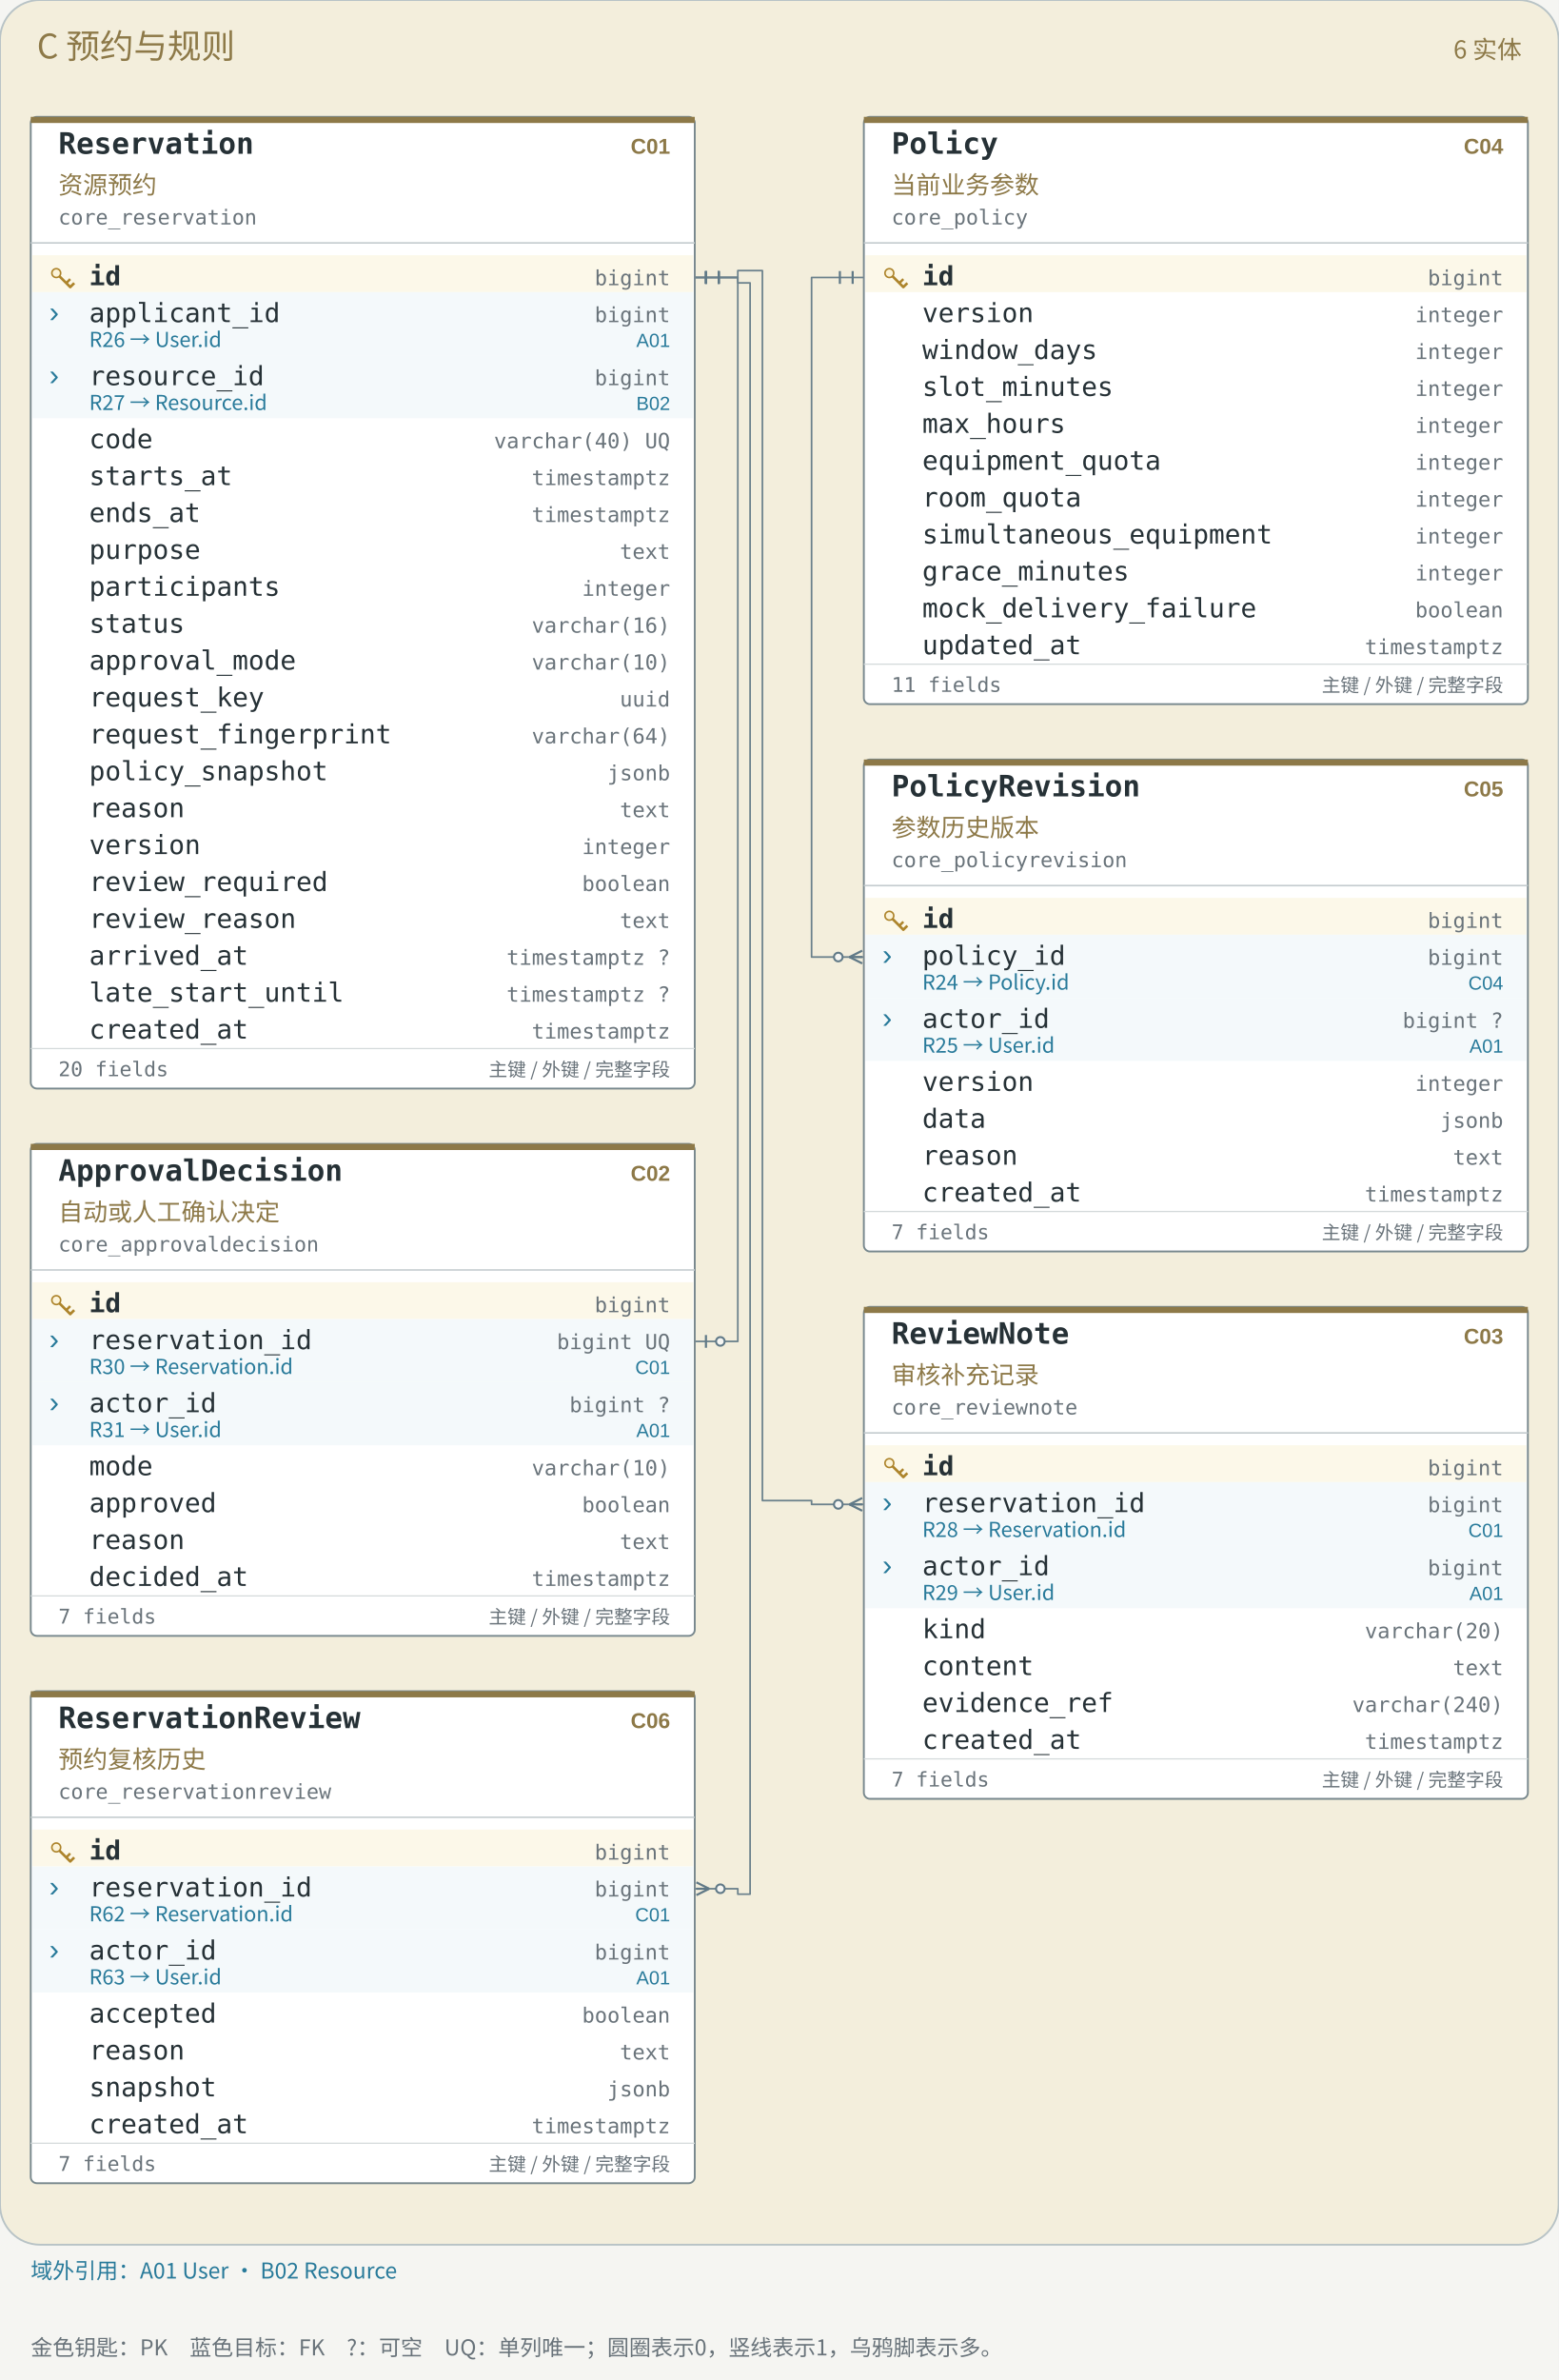
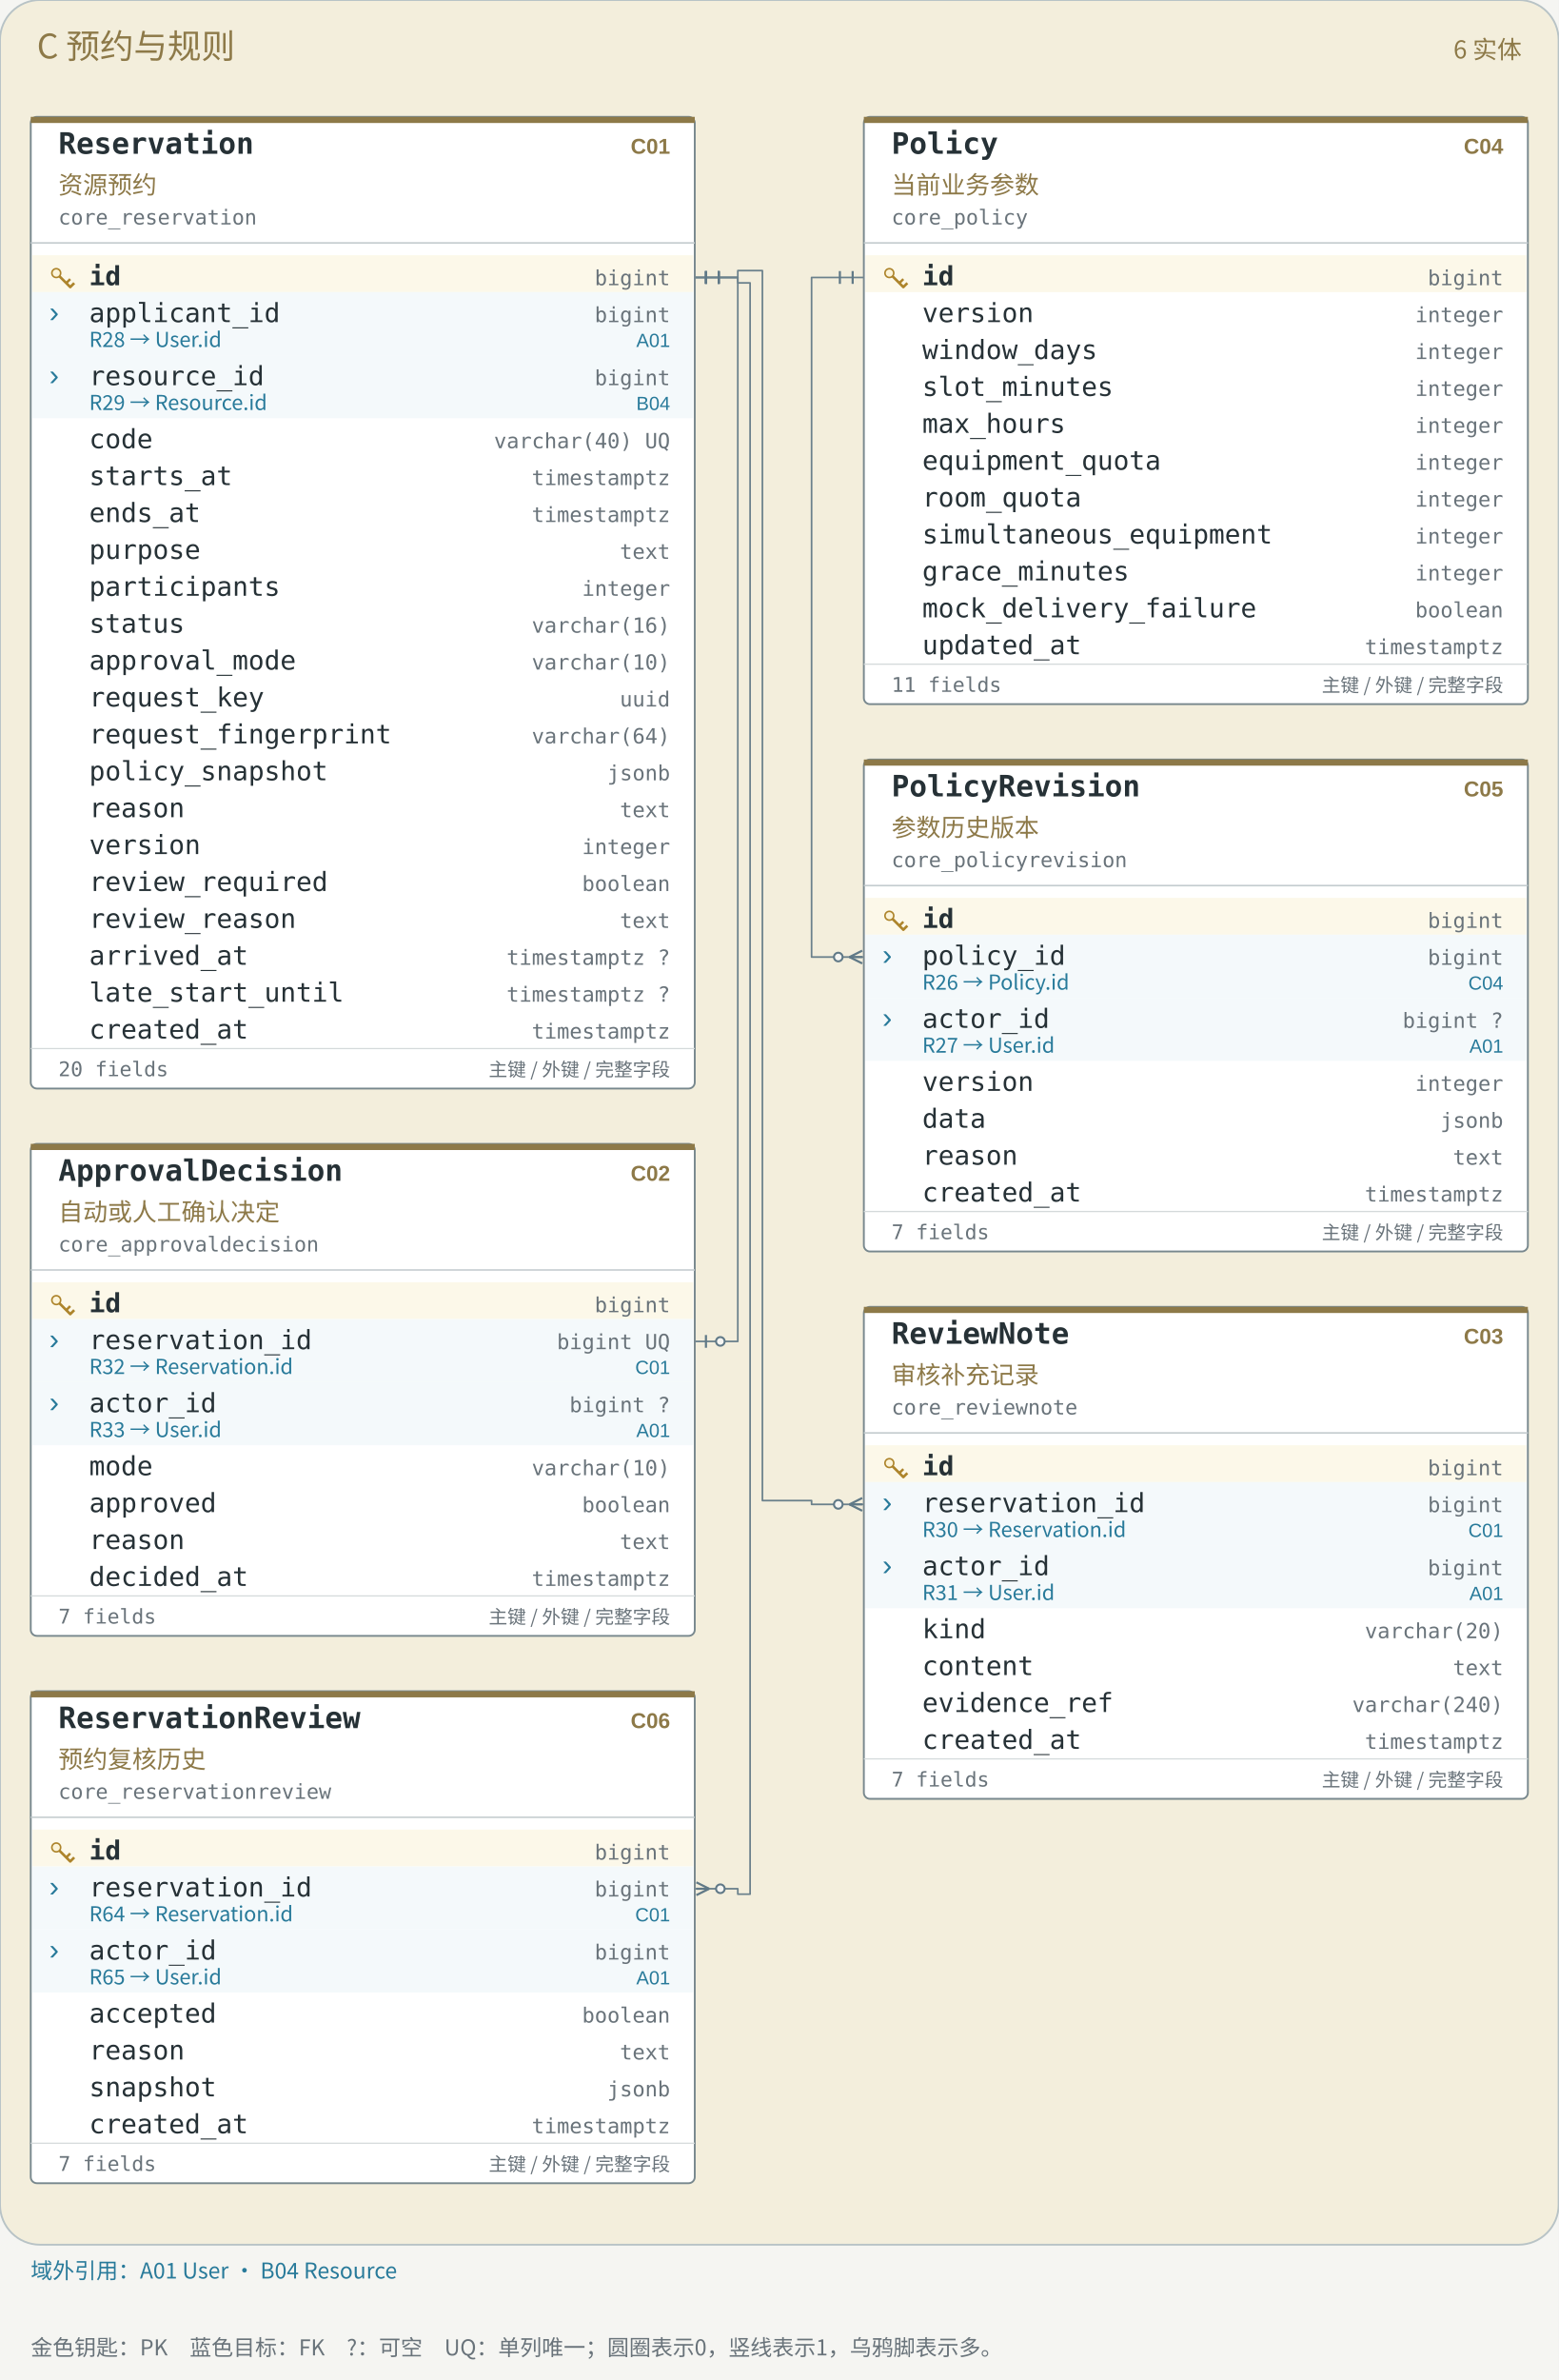
<svg xmlns="http://www.w3.org/2000/svg" width="507" height="774.0" viewBox="0 0 507 774.0" role="img">
  <rect x="0" y="0" width="507" height="774.0" rx="0" fill="#f5f5f2" stroke="none" stroke-width="0.7" />
  <g id="domain-C" class="domain">
    <rect x="0" y="0" width="507" height="730.0" rx="13" fill="#f3eedc" stroke="#b8c3c6" stroke-width="0.6" />
    <text x="12" y="19" font-size="11" fill="#8d7948" font-family="Microsoft YaHei,Noto Sans CJK SC,sans-serif" text-anchor="start">C  预约与规则</text>
    <text x="495" y="19" font-size="8" fill="#8d7948" font-family="Microsoft YaHei,Noto Sans CJK SC,sans-serif" text-anchor="end">6 实体</text>
  </g>
  <g id="shared-references" class="shared-layer" style="display:none" />
  <g id="business-references" class="business-layer">
-     <g id="edge-R24" class="relation business-reference" data-relationship="R24">
+     <g id="edge-R26" class="relation business-reference" data-relationship="R26">
      <polyline points="281.0,311.24 264,311.24 264,90.24 281.0,90.24" fill="none" stroke="#6b818c" stroke-width="0.55" stroke-linejoin="round" />
      <polyline points="280.48,313.32 276.32,311.24" fill="none" stroke="#607987" stroke-width="0.7" stroke-linejoin="round" />
      <polyline points="280.48,311.24 276.32,311.24" fill="none" stroke="#607987" stroke-width="0.7" stroke-linejoin="round" />
      <polyline points="280.48,309.16 276.32,311.24" fill="none" stroke="#607987" stroke-width="0.7" stroke-linejoin="round" />
      <circle cx="272.68" cy="311.24" r="1.404" fill="#f5f5f2" stroke="#607987" stroke-width="0.65" />
      <polyline points="277.36,92.32 277.36,88.16" fill="none" stroke="#607987" stroke-width="0.7" stroke-linejoin="round" />
      <polyline points="273.2,92.32 273.2,88.16" fill="none" stroke="#607987" stroke-width="0.7" stroke-linejoin="round" />
    </g>
-     <g id="edge-R30" class="relation business-reference" data-relationship="R30">
+     <g id="edge-R32" class="relation business-reference" data-relationship="R32">
      <polyline points="226.0,436.24 240,436.24 240,90.24 226.0,90.24" fill="none" stroke="#6b818c" stroke-width="0.55" stroke-linejoin="round" />
      <polyline points="229.64,434.16 229.64,438.32" fill="none" stroke="#607987" stroke-width="0.7" stroke-linejoin="round" />
      <circle cx="234.32" cy="436.24" r="1.404" fill="#f5f5f2" stroke="#607987" stroke-width="0.65" />
      <polyline points="229.64,88.16 229.64,92.32" fill="none" stroke="#607987" stroke-width="0.7" stroke-linejoin="round" />
      <polyline points="233.8,88.16 233.8,92.32" fill="none" stroke="#607987" stroke-width="0.7" stroke-linejoin="round" />
    </g>
-     <g id="edge-R62" class="relation business-reference" data-relationship="R62">
+     <g id="edge-R64" class="relation business-reference" data-relationship="R64">
      <polyline points="226.0,614.24 240,614.24 240,616 244,616 244,92 240,92 240,90.24 226.0,90.24" fill="none" stroke="#6b818c" stroke-width="0.55" stroke-linejoin="round" />
      <polyline points="226.52,612.16 230.68,614.24" fill="none" stroke="#607987" stroke-width="0.7" stroke-linejoin="round" />
      <polyline points="226.52,614.24 230.68,614.24" fill="none" stroke="#607987" stroke-width="0.7" stroke-linejoin="round" />
      <polyline points="226.52,616.32 230.68,614.24" fill="none" stroke="#607987" stroke-width="0.7" stroke-linejoin="round" />
      <circle cx="234.32" cy="614.24" r="1.404" fill="#f5f5f2" stroke="#607987" stroke-width="0.65" />
      <polyline points="229.64,88.16 229.64,92.32" fill="none" stroke="#607987" stroke-width="0.7" stroke-linejoin="round" />
      <polyline points="233.8,88.16 233.8,92.32" fill="none" stroke="#607987" stroke-width="0.7" stroke-linejoin="round" />
    </g>
-     <g id="edge-R28" class="relation business-reference" data-relationship="R28">
+     <g id="edge-R30" class="relation business-reference" data-relationship="R30">
      <polyline points="281.0,489.24 264,489.24 264,488 248,488 248,88 240,88 240,90.24 226.0,90.24" fill="none" stroke="#6b818c" stroke-width="0.55" stroke-linejoin="round" />
      <polyline points="280.48,491.32 276.32,489.24" fill="none" stroke="#607987" stroke-width="0.7" stroke-linejoin="round" />
      <polyline points="280.48,489.24 276.32,489.24" fill="none" stroke="#607987" stroke-width="0.7" stroke-linejoin="round" />
      <polyline points="280.48,487.16 276.32,489.24" fill="none" stroke="#607987" stroke-width="0.7" stroke-linejoin="round" />
      <circle cx="272.68" cy="489.24" r="1.404" fill="#f5f5f2" stroke="#607987" stroke-width="0.65" />
      <polyline points="229.64,88.16 229.64,92.32" fill="none" stroke="#607987" stroke-width="0.7" stroke-linejoin="round" />
      <polyline points="233.8,88.16 233.8,92.32" fill="none" stroke="#607987" stroke-width="0.7" stroke-linejoin="round" />
    </g>
  </g>
  <g id="entity-core_reservation" class="entity" data-model="Reservation" data-table="core_reservation" data-domain="C" data-code="C01">
    <rect x="10.0" y="38" width="216.0" height="316.0" rx="2" fill="#ffffff" stroke="#78888e" stroke-width="0.6" />
    <rect x="10.0" y="38" width="216.0" height="2" rx="0" fill="#8d7948" stroke="none" stroke-width="0.7" />
    <text x="19.0" y="50" font-size="9.6" fill="#263136" font-family="Consolas,monospace" text-anchor="start" font-weight="700">Reservation</text>
    <text x="218.0" y="50" font-size="7.0" fill="#8d7948" font-family="Arial,Microsoft YaHei,sans-serif" text-anchor="end" font-weight="700">C01</text>
    <text x="19.0" y="63" font-size="8" fill="#8d7948" font-family="Microsoft YaHei,Noto Sans CJK SC,sans-serif" text-anchor="start">资源预约</text>
    <text x="19.0" y="73" font-size="6.7" fill="#69737a" font-family="Consolas,monospace" text-anchor="start">core_reservation</text>
    <polyline points="10.0,79 226.0,79" fill="none" stroke="#c4cccf" stroke-width="0.5" stroke-linejoin="round" />
    <g id="field-core_reservation-id" class="field" data-column="id" data-pk="true" data-fk="false">
      <rect x="10.5" y="83" width="215.0" height="12" rx="0" fill="#fcf8e9" stroke="none" stroke-width="0.7" />
      <circle cx="18.3" cy="88.81" r="1.43" fill="#fcf4d9" stroke="#ad842b" stroke-width="0.52" />
      <polyline points="19.275,89.785 22.85,93.36 24.15,92.06" fill="none" stroke="#ad842b" stroke-width="0.845" stroke-linejoin="round" />
      <polyline points="21.55,92.06 22.85,90.76" fill="none" stroke="#ad842b" stroke-width="0.78" stroke-linejoin="round" />
      <text x="29.0" y="92.76" font-size="8.6" fill="#263136" font-family="Consolas,monospace" text-anchor="start" font-weight="700">id</text>
      <text x="218.0" y="92.76" font-size="6.8" fill="#69737a" font-family="Consolas,monospace" text-anchor="end">bigint</text>
    </g>
    <g id="field-core_reservation-applicant_id" class="field" data-column="applicant_id" data-pk="false" data-fk="true">
      <rect x="10.5" y="95" width="215.0" height="20.5" rx="0" fill="#f4f9fb" stroke="none" stroke-width="0.7" />
      <text x="16.0" y="104.76" font-size="9.6" fill="#287a9a" font-family="Arial,Microsoft YaHei,sans-serif" text-anchor="start">›</text>
      <text x="29.0" y="104.76" font-size="8.6" fill="#263136" font-family="Consolas,monospace" text-anchor="start">applicant_id</text>
      <text x="218.0" y="104.76" font-size="6.8" fill="#69737a" font-family="Consolas,monospace" text-anchor="end">bigint</text>
-       <text x="29.0" y="112.835" font-size="6.7" fill="#287a9a" font-family="Microsoft YaHei,Noto Sans CJK SC,sans-serif" text-anchor="start">R26 → User.id</text>
+       <text x="29.0" y="112.835" font-size="6.7" fill="#287a9a" font-family="Microsoft YaHei,Noto Sans CJK SC,sans-serif" text-anchor="start">R28 → User.id</text>
      <text x="218.0" y="112.835" font-size="6.2" fill="#287a9a" font-family="Arial,Microsoft YaHei,sans-serif" text-anchor="end">A01</text>
    </g>
    <g id="field-core_reservation-resource_id" class="field" data-column="resource_id" data-pk="false" data-fk="true">
      <rect x="10.5" y="115.5" width="215.0" height="20.5" rx="0" fill="#f4f9fb" stroke="none" stroke-width="0.7" />
      <text x="16.0" y="125.26" font-size="9.6" fill="#287a9a" font-family="Arial,Microsoft YaHei,sans-serif" text-anchor="start">›</text>
      <text x="29.0" y="125.26" font-size="8.6" fill="#263136" font-family="Consolas,monospace" text-anchor="start">resource_id</text>
      <text x="218.0" y="125.26" font-size="6.8" fill="#69737a" font-family="Consolas,monospace" text-anchor="end">bigint</text>
-       <text x="29.0" y="133.335" font-size="6.7" fill="#287a9a" font-family="Microsoft YaHei,Noto Sans CJK SC,sans-serif" text-anchor="start">R27 → Resource.id</text>
-       <text x="218.0" y="133.335" font-size="6.2" fill="#287a9a" font-family="Arial,Microsoft YaHei,sans-serif" text-anchor="end">B02</text>
+       <text x="29.0" y="133.335" font-size="6.7" fill="#287a9a" font-family="Microsoft YaHei,Noto Sans CJK SC,sans-serif" text-anchor="start">R29 → Resource.id</text>
+       <text x="218.0" y="133.335" font-size="6.2" fill="#287a9a" font-family="Arial,Microsoft YaHei,sans-serif" text-anchor="end">B04</text>
    </g>
    <g id="field-core_reservation-code" class="field" data-column="code" data-pk="false" data-fk="false">
      <text x="29.0" y="145.76" font-size="8.6" fill="#263136" font-family="Consolas,monospace" text-anchor="start">code</text>
      <text x="218.0" y="145.76" font-size="6.8" fill="#69737a" font-family="Consolas,monospace" text-anchor="end">varchar(40) UQ</text>
    </g>
    <g id="field-core_reservation-starts_at" class="field" data-column="starts_at" data-pk="false" data-fk="false">
      <text x="29.0" y="157.76" font-size="8.6" fill="#263136" font-family="Consolas,monospace" text-anchor="start">starts_at</text>
      <text x="218.0" y="157.76" font-size="6.8" fill="#69737a" font-family="Consolas,monospace" text-anchor="end">timestamptz</text>
    </g>
    <g id="field-core_reservation-ends_at" class="field" data-column="ends_at" data-pk="false" data-fk="false">
      <text x="29.0" y="169.76" font-size="8.6" fill="#263136" font-family="Consolas,monospace" text-anchor="start">ends_at</text>
      <text x="218.0" y="169.76" font-size="6.8" fill="#69737a" font-family="Consolas,monospace" text-anchor="end">timestamptz</text>
    </g>
    <g id="field-core_reservation-purpose" class="field" data-column="purpose" data-pk="false" data-fk="false">
      <text x="29.0" y="181.76" font-size="8.6" fill="#263136" font-family="Consolas,monospace" text-anchor="start">purpose</text>
      <text x="218.0" y="181.76" font-size="6.8" fill="#69737a" font-family="Consolas,monospace" text-anchor="end">text</text>
    </g>
    <g id="field-core_reservation-participants" class="field" data-column="participants" data-pk="false" data-fk="false">
      <text x="29.0" y="193.76" font-size="8.6" fill="#263136" font-family="Consolas,monospace" text-anchor="start">participants</text>
      <text x="218.0" y="193.76" font-size="6.8" fill="#69737a" font-family="Consolas,monospace" text-anchor="end">integer</text>
    </g>
    <g id="field-core_reservation-status" class="field" data-column="status" data-pk="false" data-fk="false">
      <text x="29.0" y="205.76" font-size="8.6" fill="#263136" font-family="Consolas,monospace" text-anchor="start">status</text>
      <text x="218.0" y="205.76" font-size="6.8" fill="#69737a" font-family="Consolas,monospace" text-anchor="end">varchar(16)</text>
    </g>
    <g id="field-core_reservation-approval_mode" class="field" data-column="approval_mode" data-pk="false" data-fk="false">
      <text x="29.0" y="217.76" font-size="8.6" fill="#263136" font-family="Consolas,monospace" text-anchor="start">approval_mode</text>
      <text x="218.0" y="217.76" font-size="6.8" fill="#69737a" font-family="Consolas,monospace" text-anchor="end">varchar(10)</text>
    </g>
    <g id="field-core_reservation-request_key" class="field" data-column="request_key" data-pk="false" data-fk="false">
      <text x="29.0" y="229.76" font-size="8.6" fill="#263136" font-family="Consolas,monospace" text-anchor="start">request_key</text>
      <text x="218.0" y="229.76" font-size="6.8" fill="#69737a" font-family="Consolas,monospace" text-anchor="end">uuid</text>
    </g>
    <g id="field-core_reservation-request_fingerprint" class="field" data-column="request_fingerprint" data-pk="false" data-fk="false">
      <text x="29.0" y="241.76" font-size="8.6" fill="#263136" font-family="Consolas,monospace" text-anchor="start">request_fingerprint</text>
      <text x="218.0" y="241.76" font-size="6.8" fill="#69737a" font-family="Consolas,monospace" text-anchor="end">varchar(64)</text>
    </g>
    <g id="field-core_reservation-policy_snapshot" class="field" data-column="policy_snapshot" data-pk="false" data-fk="false">
      <text x="29.0" y="253.76" font-size="8.6" fill="#263136" font-family="Consolas,monospace" text-anchor="start">policy_snapshot</text>
      <text x="218.0" y="253.76" font-size="6.8" fill="#69737a" font-family="Consolas,monospace" text-anchor="end">jsonb</text>
    </g>
    <g id="field-core_reservation-reason" class="field" data-column="reason" data-pk="false" data-fk="false">
      <text x="29.0" y="265.76" font-size="8.6" fill="#263136" font-family="Consolas,monospace" text-anchor="start">reason</text>
      <text x="218.0" y="265.76" font-size="6.8" fill="#69737a" font-family="Consolas,monospace" text-anchor="end">text</text>
    </g>
    <g id="field-core_reservation-version" class="field" data-column="version" data-pk="false" data-fk="false">
      <text x="29.0" y="277.76" font-size="8.6" fill="#263136" font-family="Consolas,monospace" text-anchor="start">version</text>
      <text x="218.0" y="277.76" font-size="6.8" fill="#69737a" font-family="Consolas,monospace" text-anchor="end">integer</text>
    </g>
    <g id="field-core_reservation-review_required" class="field" data-column="review_required" data-pk="false" data-fk="false">
      <text x="29.0" y="289.76" font-size="8.6" fill="#263136" font-family="Consolas,monospace" text-anchor="start">review_required</text>
      <text x="218.0" y="289.76" font-size="6.8" fill="#69737a" font-family="Consolas,monospace" text-anchor="end">boolean</text>
    </g>
    <g id="field-core_reservation-review_reason" class="field" data-column="review_reason" data-pk="false" data-fk="false">
      <text x="29.0" y="301.76" font-size="8.6" fill="#263136" font-family="Consolas,monospace" text-anchor="start">review_reason</text>
      <text x="218.0" y="301.76" font-size="6.8" fill="#69737a" font-family="Consolas,monospace" text-anchor="end">text</text>
    </g>
    <g id="field-core_reservation-arrived_at" class="field" data-column="arrived_at" data-pk="false" data-fk="false">
      <text x="29.0" y="313.76" font-size="8.6" fill="#263136" font-family="Consolas,monospace" text-anchor="start">arrived_at</text>
      <text x="218.0" y="313.76" font-size="6.8" fill="#69737a" font-family="Consolas,monospace" text-anchor="end">timestamptz ?</text>
    </g>
    <g id="field-core_reservation-late_start_until" class="field" data-column="late_start_until" data-pk="false" data-fk="false">
      <text x="29.0" y="325.76" font-size="8.6" fill="#263136" font-family="Consolas,monospace" text-anchor="start">late_start_until</text>
      <text x="218.0" y="325.76" font-size="6.8" fill="#69737a" font-family="Consolas,monospace" text-anchor="end">timestamptz ?</text>
    </g>
    <g id="field-core_reservation-created_at" class="field" data-column="created_at" data-pk="false" data-fk="false">
      <text x="29.0" y="337.76" font-size="8.6" fill="#263136" font-family="Consolas,monospace" text-anchor="start">created_at</text>
      <text x="218.0" y="337.76" font-size="6.8" fill="#69737a" font-family="Consolas,monospace" text-anchor="end">timestamptz</text>
    </g>
    <polyline points="10.0,341.0 226.0,341.0" fill="none" stroke="#d4dadb" stroke-width="0.4" stroke-linejoin="round" />
    <text x="19.0" y="350.0" font-size="6.6" fill="#69737a" font-family="Consolas,monospace" text-anchor="start">20 fields</text>
    <text x="218.0" y="350.0" font-size="6.1" fill="#69737a" font-family="Microsoft YaHei,Noto Sans CJK SC,sans-serif" text-anchor="end">主键 / 外键 / 完整字段</text>
  </g>
  <g id="entity-core_approvaldecision" class="entity" data-model="ApprovalDecision" data-table="core_approvaldecision" data-domain="C" data-code="C02">
    <rect x="10.0" y="372.0" width="216.0" height="160.0" rx="2" fill="#ffffff" stroke="#78888e" stroke-width="0.6" />
    <rect x="10.0" y="372.0" width="216.0" height="2" rx="0" fill="#8d7948" stroke="none" stroke-width="0.7" />
    <text x="19.0" y="384.0" font-size="9.6" fill="#263136" font-family="Consolas,monospace" text-anchor="start" font-weight="700">ApprovalDecision</text>
    <text x="218.0" y="384.0" font-size="7.0" fill="#8d7948" font-family="Arial,Microsoft YaHei,sans-serif" text-anchor="end" font-weight="700">C02</text>
    <text x="19.0" y="397.0" font-size="8" fill="#8d7948" font-family="Microsoft YaHei,Noto Sans CJK SC,sans-serif" text-anchor="start">自动或人工确认决定</text>
    <text x="19.0" y="407.0" font-size="6.7" fill="#69737a" font-family="Consolas,monospace" text-anchor="start">core_approvaldecision</text>
    <polyline points="10.0,413.0 226.0,413.0" fill="none" stroke="#c4cccf" stroke-width="0.5" stroke-linejoin="round" />
    <g id="field-core_approvaldecision-id" class="field" data-column="id" data-pk="true" data-fk="false">
      <rect x="10.5" y="417.0" width="215.0" height="12" rx="0" fill="#fcf8e9" stroke="none" stroke-width="0.7" />
      <circle cx="18.3" cy="422.81" r="1.43" fill="#fcf4d9" stroke="#ad842b" stroke-width="0.52" />
      <polyline points="19.275,423.785 22.85,427.36 24.15,426.06" fill="none" stroke="#ad842b" stroke-width="0.845" stroke-linejoin="round" />
      <polyline points="21.55,426.06 22.85,424.76" fill="none" stroke="#ad842b" stroke-width="0.78" stroke-linejoin="round" />
      <text x="29.0" y="426.76" font-size="8.6" fill="#263136" font-family="Consolas,monospace" text-anchor="start" font-weight="700">id</text>
      <text x="218.0" y="426.76" font-size="6.8" fill="#69737a" font-family="Consolas,monospace" text-anchor="end">bigint</text>
    </g>
    <g id="field-core_approvaldecision-reservation_id" class="field" data-column="reservation_id" data-pk="false" data-fk="true">
      <rect x="10.5" y="429.0" width="215.0" height="20.5" rx="0" fill="#f4f9fb" stroke="none" stroke-width="0.7" />
      <text x="16.0" y="438.76" font-size="9.6" fill="#287a9a" font-family="Arial,Microsoft YaHei,sans-serif" text-anchor="start">›</text>
      <text x="29.0" y="438.76" font-size="8.6" fill="#263136" font-family="Consolas,monospace" text-anchor="start">reservation_id</text>
      <text x="218.0" y="438.76" font-size="6.8" fill="#69737a" font-family="Consolas,monospace" text-anchor="end">bigint UQ</text>
-       <text x="29.0" y="446.835" font-size="6.7" fill="#287a9a" font-family="Microsoft YaHei,Noto Sans CJK SC,sans-serif" text-anchor="start">R30 → Reservation.id</text>
+       <text x="29.0" y="446.835" font-size="6.7" fill="#287a9a" font-family="Microsoft YaHei,Noto Sans CJK SC,sans-serif" text-anchor="start">R32 → Reservation.id</text>
      <text x="218.0" y="446.835" font-size="6.2" fill="#287a9a" font-family="Arial,Microsoft YaHei,sans-serif" text-anchor="end">C01</text>
    </g>
    <g id="field-core_approvaldecision-actor_id" class="field" data-column="actor_id" data-pk="false" data-fk="true">
      <rect x="10.5" y="449.5" width="215.0" height="20.5" rx="0" fill="#f4f9fb" stroke="none" stroke-width="0.7" />
      <text x="16.0" y="459.26" font-size="9.6" fill="#287a9a" font-family="Arial,Microsoft YaHei,sans-serif" text-anchor="start">›</text>
      <text x="29.0" y="459.26" font-size="8.6" fill="#263136" font-family="Consolas,monospace" text-anchor="start">actor_id</text>
      <text x="218.0" y="459.26" font-size="6.8" fill="#69737a" font-family="Consolas,monospace" text-anchor="end">bigint ?</text>
-       <text x="29.0" y="467.335" font-size="6.7" fill="#287a9a" font-family="Microsoft YaHei,Noto Sans CJK SC,sans-serif" text-anchor="start">R31 → User.id</text>
+       <text x="29.0" y="467.335" font-size="6.7" fill="#287a9a" font-family="Microsoft YaHei,Noto Sans CJK SC,sans-serif" text-anchor="start">R33 → User.id</text>
      <text x="218.0" y="467.335" font-size="6.2" fill="#287a9a" font-family="Arial,Microsoft YaHei,sans-serif" text-anchor="end">A01</text>
    </g>
    <g id="field-core_approvaldecision-mode" class="field" data-column="mode" data-pk="false" data-fk="false">
      <text x="29.0" y="479.76" font-size="8.6" fill="#263136" font-family="Consolas,monospace" text-anchor="start">mode</text>
      <text x="218.0" y="479.76" font-size="6.8" fill="#69737a" font-family="Consolas,monospace" text-anchor="end">varchar(10)</text>
    </g>
    <g id="field-core_approvaldecision-approved" class="field" data-column="approved" data-pk="false" data-fk="false">
      <text x="29.0" y="491.76" font-size="8.6" fill="#263136" font-family="Consolas,monospace" text-anchor="start">approved</text>
      <text x="218.0" y="491.76" font-size="6.8" fill="#69737a" font-family="Consolas,monospace" text-anchor="end">boolean</text>
    </g>
    <g id="field-core_approvaldecision-reason" class="field" data-column="reason" data-pk="false" data-fk="false">
      <text x="29.0" y="503.76" font-size="8.6" fill="#263136" font-family="Consolas,monospace" text-anchor="start">reason</text>
      <text x="218.0" y="503.76" font-size="6.8" fill="#69737a" font-family="Consolas,monospace" text-anchor="end">text</text>
    </g>
    <g id="field-core_approvaldecision-decided_at" class="field" data-column="decided_at" data-pk="false" data-fk="false">
      <text x="29.0" y="515.76" font-size="8.6" fill="#263136" font-family="Consolas,monospace" text-anchor="start">decided_at</text>
      <text x="218.0" y="515.76" font-size="6.8" fill="#69737a" font-family="Consolas,monospace" text-anchor="end">timestamptz</text>
    </g>
    <polyline points="10.0,519.0 226.0,519.0" fill="none" stroke="#d4dadb" stroke-width="0.4" stroke-linejoin="round" />
    <text x="19.0" y="528.0" font-size="6.6" fill="#69737a" font-family="Consolas,monospace" text-anchor="start">7 fields</text>
    <text x="218.0" y="528.0" font-size="6.1" fill="#69737a" font-family="Microsoft YaHei,Noto Sans CJK SC,sans-serif" text-anchor="end">主键 / 外键 / 完整字段</text>
  </g>
  <g id="entity-core_reservationreview" class="entity" data-model="ReservationReview" data-table="core_reservationreview" data-domain="C" data-code="C06">
    <rect x="10.0" y="550.0" width="216.0" height="160.0" rx="2" fill="#ffffff" stroke="#78888e" stroke-width="0.6" />
    <rect x="10.0" y="550.0" width="216.0" height="2" rx="0" fill="#8d7948" stroke="none" stroke-width="0.7" />
    <text x="19.0" y="562.0" font-size="9.6" fill="#263136" font-family="Consolas,monospace" text-anchor="start" font-weight="700">ReservationReview</text>
    <text x="218.0" y="562.0" font-size="7.0" fill="#8d7948" font-family="Arial,Microsoft YaHei,sans-serif" text-anchor="end" font-weight="700">C06</text>
    <text x="19.0" y="575.0" font-size="8" fill="#8d7948" font-family="Microsoft YaHei,Noto Sans CJK SC,sans-serif" text-anchor="start">预约复核历史</text>
    <text x="19.0" y="585.0" font-size="6.7" fill="#69737a" font-family="Consolas,monospace" text-anchor="start">core_reservationreview</text>
    <polyline points="10.0,591.0 226.0,591.0" fill="none" stroke="#c4cccf" stroke-width="0.5" stroke-linejoin="round" />
    <g id="field-core_reservationreview-id" class="field" data-column="id" data-pk="true" data-fk="false">
      <rect x="10.5" y="595.0" width="215.0" height="12" rx="0" fill="#fcf8e9" stroke="none" stroke-width="0.7" />
      <circle cx="18.3" cy="600.81" r="1.43" fill="#fcf4d9" stroke="#ad842b" stroke-width="0.52" />
      <polyline points="19.275,601.785 22.85,605.36 24.15,604.06" fill="none" stroke="#ad842b" stroke-width="0.845" stroke-linejoin="round" />
      <polyline points="21.55,604.06 22.85,602.76" fill="none" stroke="#ad842b" stroke-width="0.78" stroke-linejoin="round" />
      <text x="29.0" y="604.76" font-size="8.6" fill="#263136" font-family="Consolas,monospace" text-anchor="start" font-weight="700">id</text>
      <text x="218.0" y="604.76" font-size="6.8" fill="#69737a" font-family="Consolas,monospace" text-anchor="end">bigint</text>
    </g>
    <g id="field-core_reservationreview-reservation_id" class="field" data-column="reservation_id" data-pk="false" data-fk="true">
      <rect x="10.5" y="607.0" width="215.0" height="20.5" rx="0" fill="#f4f9fb" stroke="none" stroke-width="0.7" />
      <text x="16.0" y="616.76" font-size="9.6" fill="#287a9a" font-family="Arial,Microsoft YaHei,sans-serif" text-anchor="start">›</text>
      <text x="29.0" y="616.76" font-size="8.6" fill="#263136" font-family="Consolas,monospace" text-anchor="start">reservation_id</text>
      <text x="218.0" y="616.76" font-size="6.8" fill="#69737a" font-family="Consolas,monospace" text-anchor="end">bigint</text>
-       <text x="29.0" y="624.835" font-size="6.7" fill="#287a9a" font-family="Microsoft YaHei,Noto Sans CJK SC,sans-serif" text-anchor="start">R62 → Reservation.id</text>
+       <text x="29.0" y="624.835" font-size="6.7" fill="#287a9a" font-family="Microsoft YaHei,Noto Sans CJK SC,sans-serif" text-anchor="start">R64 → Reservation.id</text>
      <text x="218.0" y="624.835" font-size="6.2" fill="#287a9a" font-family="Arial,Microsoft YaHei,sans-serif" text-anchor="end">C01</text>
    </g>
    <g id="field-core_reservationreview-actor_id" class="field" data-column="actor_id" data-pk="false" data-fk="true">
      <rect x="10.5" y="627.5" width="215.0" height="20.5" rx="0" fill="#f4f9fb" stroke="none" stroke-width="0.7" />
      <text x="16.0" y="637.26" font-size="9.6" fill="#287a9a" font-family="Arial,Microsoft YaHei,sans-serif" text-anchor="start">›</text>
      <text x="29.0" y="637.26" font-size="8.6" fill="#263136" font-family="Consolas,monospace" text-anchor="start">actor_id</text>
      <text x="218.0" y="637.26" font-size="6.8" fill="#69737a" font-family="Consolas,monospace" text-anchor="end">bigint</text>
-       <text x="29.0" y="645.335" font-size="6.7" fill="#287a9a" font-family="Microsoft YaHei,Noto Sans CJK SC,sans-serif" text-anchor="start">R63 → User.id</text>
+       <text x="29.0" y="645.335" font-size="6.7" fill="#287a9a" font-family="Microsoft YaHei,Noto Sans CJK SC,sans-serif" text-anchor="start">R65 → User.id</text>
      <text x="218.0" y="645.335" font-size="6.2" fill="#287a9a" font-family="Arial,Microsoft YaHei,sans-serif" text-anchor="end">A01</text>
    </g>
    <g id="field-core_reservationreview-accepted" class="field" data-column="accepted" data-pk="false" data-fk="false">
      <text x="29.0" y="657.76" font-size="8.6" fill="#263136" font-family="Consolas,monospace" text-anchor="start">accepted</text>
      <text x="218.0" y="657.76" font-size="6.8" fill="#69737a" font-family="Consolas,monospace" text-anchor="end">boolean</text>
    </g>
    <g id="field-core_reservationreview-reason" class="field" data-column="reason" data-pk="false" data-fk="false">
      <text x="29.0" y="669.76" font-size="8.6" fill="#263136" font-family="Consolas,monospace" text-anchor="start">reason</text>
      <text x="218.0" y="669.76" font-size="6.8" fill="#69737a" font-family="Consolas,monospace" text-anchor="end">text</text>
    </g>
    <g id="field-core_reservationreview-snapshot" class="field" data-column="snapshot" data-pk="false" data-fk="false">
      <text x="29.0" y="681.76" font-size="8.6" fill="#263136" font-family="Consolas,monospace" text-anchor="start">snapshot</text>
      <text x="218.0" y="681.76" font-size="6.8" fill="#69737a" font-family="Consolas,monospace" text-anchor="end">jsonb</text>
    </g>
    <g id="field-core_reservationreview-created_at" class="field" data-column="created_at" data-pk="false" data-fk="false">
      <text x="29.0" y="693.76" font-size="8.6" fill="#263136" font-family="Consolas,monospace" text-anchor="start">created_at</text>
      <text x="218.0" y="693.76" font-size="6.8" fill="#69737a" font-family="Consolas,monospace" text-anchor="end">timestamptz</text>
    </g>
    <polyline points="10.0,697.0 226.0,697.0" fill="none" stroke="#d4dadb" stroke-width="0.4" stroke-linejoin="round" />
    <text x="19.0" y="706.0" font-size="6.6" fill="#69737a" font-family="Consolas,monospace" text-anchor="start">7 fields</text>
    <text x="218.0" y="706.0" font-size="6.1" fill="#69737a" font-family="Microsoft YaHei,Noto Sans CJK SC,sans-serif" text-anchor="end">主键 / 外键 / 完整字段</text>
  </g>
  <g id="entity-core_policy" class="entity" data-model="Policy" data-table="core_policy" data-domain="C" data-code="C04">
    <rect x="281.0" y="38" width="216.0" height="191" rx="2" fill="#ffffff" stroke="#78888e" stroke-width="0.6" />
    <rect x="281.0" y="38" width="216.0" height="2" rx="0" fill="#8d7948" stroke="none" stroke-width="0.7" />
    <text x="290.0" y="50" font-size="9.6" fill="#263136" font-family="Consolas,monospace" text-anchor="start" font-weight="700">Policy</text>
    <text x="489.0" y="50" font-size="7.0" fill="#8d7948" font-family="Arial,Microsoft YaHei,sans-serif" text-anchor="end" font-weight="700">C04</text>
    <text x="290.0" y="63" font-size="8" fill="#8d7948" font-family="Microsoft YaHei,Noto Sans CJK SC,sans-serif" text-anchor="start">当前业务参数</text>
    <text x="290.0" y="73" font-size="6.7" fill="#69737a" font-family="Consolas,monospace" text-anchor="start">core_policy</text>
    <polyline points="281.0,79 497.0,79" fill="none" stroke="#c4cccf" stroke-width="0.5" stroke-linejoin="round" />
    <g id="field-core_policy-id" class="field" data-column="id" data-pk="true" data-fk="false">
      <rect x="281.5" y="83" width="215.0" height="12" rx="0" fill="#fcf8e9" stroke="none" stroke-width="0.7" />
      <circle cx="289.3" cy="88.81" r="1.43" fill="#fcf4d9" stroke="#ad842b" stroke-width="0.52" />
      <polyline points="290.275,89.785 293.85,93.36 295.15,92.06" fill="none" stroke="#ad842b" stroke-width="0.845" stroke-linejoin="round" />
      <polyline points="292.55,92.06 293.85,90.76" fill="none" stroke="#ad842b" stroke-width="0.78" stroke-linejoin="round" />
      <text x="300.0" y="92.76" font-size="8.6" fill="#263136" font-family="Consolas,monospace" text-anchor="start" font-weight="700">id</text>
      <text x="489.0" y="92.76" font-size="6.8" fill="#69737a" font-family="Consolas,monospace" text-anchor="end">bigint</text>
    </g>
    <g id="field-core_policy-version" class="field" data-column="version" data-pk="false" data-fk="false">
      <text x="300.0" y="104.76" font-size="8.6" fill="#263136" font-family="Consolas,monospace" text-anchor="start">version</text>
      <text x="489.0" y="104.76" font-size="6.8" fill="#69737a" font-family="Consolas,monospace" text-anchor="end">integer</text>
    </g>
    <g id="field-core_policy-window_days" class="field" data-column="window_days" data-pk="false" data-fk="false">
      <text x="300.0" y="116.76" font-size="8.6" fill="#263136" font-family="Consolas,monospace" text-anchor="start">window_days</text>
      <text x="489.0" y="116.76" font-size="6.8" fill="#69737a" font-family="Consolas,monospace" text-anchor="end">integer</text>
    </g>
    <g id="field-core_policy-slot_minutes" class="field" data-column="slot_minutes" data-pk="false" data-fk="false">
      <text x="300.0" y="128.76" font-size="8.6" fill="#263136" font-family="Consolas,monospace" text-anchor="start">slot_minutes</text>
      <text x="489.0" y="128.76" font-size="6.8" fill="#69737a" font-family="Consolas,monospace" text-anchor="end">integer</text>
    </g>
    <g id="field-core_policy-max_hours" class="field" data-column="max_hours" data-pk="false" data-fk="false">
      <text x="300.0" y="140.76" font-size="8.6" fill="#263136" font-family="Consolas,monospace" text-anchor="start">max_hours</text>
      <text x="489.0" y="140.76" font-size="6.8" fill="#69737a" font-family="Consolas,monospace" text-anchor="end">integer</text>
    </g>
    <g id="field-core_policy-equipment_quota" class="field" data-column="equipment_quota" data-pk="false" data-fk="false">
      <text x="300.0" y="152.76" font-size="8.6" fill="#263136" font-family="Consolas,monospace" text-anchor="start">equipment_quota</text>
      <text x="489.0" y="152.76" font-size="6.8" fill="#69737a" font-family="Consolas,monospace" text-anchor="end">integer</text>
    </g>
    <g id="field-core_policy-room_quota" class="field" data-column="room_quota" data-pk="false" data-fk="false">
      <text x="300.0" y="164.76" font-size="8.6" fill="#263136" font-family="Consolas,monospace" text-anchor="start">room_quota</text>
      <text x="489.0" y="164.76" font-size="6.8" fill="#69737a" font-family="Consolas,monospace" text-anchor="end">integer</text>
    </g>
    <g id="field-core_policy-simultaneous_equipment" class="field" data-column="simultaneous_equipment" data-pk="false" data-fk="false">
      <text x="300.0" y="176.76" font-size="8.6" fill="#263136" font-family="Consolas,monospace" text-anchor="start">simultaneous_equipment</text>
      <text x="489.0" y="176.76" font-size="6.8" fill="#69737a" font-family="Consolas,monospace" text-anchor="end">integer</text>
    </g>
    <g id="field-core_policy-grace_minutes" class="field" data-column="grace_minutes" data-pk="false" data-fk="false">
      <text x="300.0" y="188.76" font-size="8.6" fill="#263136" font-family="Consolas,monospace" text-anchor="start">grace_minutes</text>
      <text x="489.0" y="188.76" font-size="6.8" fill="#69737a" font-family="Consolas,monospace" text-anchor="end">integer</text>
    </g>
    <g id="field-core_policy-mock_delivery_failure" class="field" data-column="mock_delivery_failure" data-pk="false" data-fk="false">
      <text x="300.0" y="200.76" font-size="8.6" fill="#263136" font-family="Consolas,monospace" text-anchor="start">mock_delivery_failure</text>
      <text x="489.0" y="200.76" font-size="6.8" fill="#69737a" font-family="Consolas,monospace" text-anchor="end">boolean</text>
    </g>
    <g id="field-core_policy-updated_at" class="field" data-column="updated_at" data-pk="false" data-fk="false">
      <text x="300.0" y="212.76" font-size="8.6" fill="#263136" font-family="Consolas,monospace" text-anchor="start">updated_at</text>
      <text x="489.0" y="212.76" font-size="6.8" fill="#69737a" font-family="Consolas,monospace" text-anchor="end">timestamptz</text>
    </g>
    <polyline points="281.0,216 497.0,216" fill="none" stroke="#d4dadb" stroke-width="0.4" stroke-linejoin="round" />
    <text x="290.0" y="225" font-size="6.6" fill="#69737a" font-family="Consolas,monospace" text-anchor="start">11 fields</text>
    <text x="489.0" y="225" font-size="6.1" fill="#69737a" font-family="Microsoft YaHei,Noto Sans CJK SC,sans-serif" text-anchor="end">主键 / 外键 / 完整字段</text>
  </g>
  <g id="entity-core_policyrevision" class="entity" data-model="PolicyRevision" data-table="core_policyrevision" data-domain="C" data-code="C05">
    <rect x="281.0" y="247" width="216.0" height="160.0" rx="2" fill="#ffffff" stroke="#78888e" stroke-width="0.6" />
    <rect x="281.0" y="247" width="216.0" height="2" rx="0" fill="#8d7948" stroke="none" stroke-width="0.7" />
    <text x="290.0" y="259" font-size="9.6" fill="#263136" font-family="Consolas,monospace" text-anchor="start" font-weight="700">PolicyRevision</text>
    <text x="489.0" y="259" font-size="7.0" fill="#8d7948" font-family="Arial,Microsoft YaHei,sans-serif" text-anchor="end" font-weight="700">C05</text>
    <text x="290.0" y="272" font-size="8" fill="#8d7948" font-family="Microsoft YaHei,Noto Sans CJK SC,sans-serif" text-anchor="start">参数历史版本</text>
    <text x="290.0" y="282" font-size="6.7" fill="#69737a" font-family="Consolas,monospace" text-anchor="start">core_policyrevision</text>
    <polyline points="281.0,288 497.0,288" fill="none" stroke="#c4cccf" stroke-width="0.5" stroke-linejoin="round" />
    <g id="field-core_policyrevision-id" class="field" data-column="id" data-pk="true" data-fk="false">
      <rect x="281.5" y="292" width="215.0" height="12" rx="0" fill="#fcf8e9" stroke="none" stroke-width="0.7" />
      <circle cx="289.3" cy="297.81" r="1.43" fill="#fcf4d9" stroke="#ad842b" stroke-width="0.52" />
      <polyline points="290.275,298.785 293.85,302.36 295.15,301.06" fill="none" stroke="#ad842b" stroke-width="0.845" stroke-linejoin="round" />
      <polyline points="292.55,301.06 293.85,299.76" fill="none" stroke="#ad842b" stroke-width="0.78" stroke-linejoin="round" />
      <text x="300.0" y="301.76" font-size="8.6" fill="#263136" font-family="Consolas,monospace" text-anchor="start" font-weight="700">id</text>
      <text x="489.0" y="301.76" font-size="6.8" fill="#69737a" font-family="Consolas,monospace" text-anchor="end">bigint</text>
    </g>
    <g id="field-core_policyrevision-policy_id" class="field" data-column="policy_id" data-pk="false" data-fk="true">
      <rect x="281.5" y="304" width="215.0" height="20.5" rx="0" fill="#f4f9fb" stroke="none" stroke-width="0.7" />
      <text x="287.0" y="313.76" font-size="9.6" fill="#287a9a" font-family="Arial,Microsoft YaHei,sans-serif" text-anchor="start">›</text>
      <text x="300.0" y="313.76" font-size="8.6" fill="#263136" font-family="Consolas,monospace" text-anchor="start">policy_id</text>
      <text x="489.0" y="313.76" font-size="6.8" fill="#69737a" font-family="Consolas,monospace" text-anchor="end">bigint</text>
-       <text x="300.0" y="321.835" font-size="6.7" fill="#287a9a" font-family="Microsoft YaHei,Noto Sans CJK SC,sans-serif" text-anchor="start">R24 → Policy.id</text>
+       <text x="300.0" y="321.835" font-size="6.7" fill="#287a9a" font-family="Microsoft YaHei,Noto Sans CJK SC,sans-serif" text-anchor="start">R26 → Policy.id</text>
      <text x="489.0" y="321.835" font-size="6.2" fill="#287a9a" font-family="Arial,Microsoft YaHei,sans-serif" text-anchor="end">C04</text>
    </g>
    <g id="field-core_policyrevision-actor_id" class="field" data-column="actor_id" data-pk="false" data-fk="true">
      <rect x="281.5" y="324.5" width="215.0" height="20.5" rx="0" fill="#f4f9fb" stroke="none" stroke-width="0.7" />
      <text x="287.0" y="334.26" font-size="9.6" fill="#287a9a" font-family="Arial,Microsoft YaHei,sans-serif" text-anchor="start">›</text>
      <text x="300.0" y="334.26" font-size="8.6" fill="#263136" font-family="Consolas,monospace" text-anchor="start">actor_id</text>
      <text x="489.0" y="334.26" font-size="6.8" fill="#69737a" font-family="Consolas,monospace" text-anchor="end">bigint ?</text>
-       <text x="300.0" y="342.335" font-size="6.7" fill="#287a9a" font-family="Microsoft YaHei,Noto Sans CJK SC,sans-serif" text-anchor="start">R25 → User.id</text>
+       <text x="300.0" y="342.335" font-size="6.7" fill="#287a9a" font-family="Microsoft YaHei,Noto Sans CJK SC,sans-serif" text-anchor="start">R27 → User.id</text>
      <text x="489.0" y="342.335" font-size="6.2" fill="#287a9a" font-family="Arial,Microsoft YaHei,sans-serif" text-anchor="end">A01</text>
    </g>
    <g id="field-core_policyrevision-version" class="field" data-column="version" data-pk="false" data-fk="false">
      <text x="300.0" y="354.76" font-size="8.6" fill="#263136" font-family="Consolas,monospace" text-anchor="start">version</text>
      <text x="489.0" y="354.76" font-size="6.8" fill="#69737a" font-family="Consolas,monospace" text-anchor="end">integer</text>
    </g>
    <g id="field-core_policyrevision-data" class="field" data-column="data" data-pk="false" data-fk="false">
      <text x="300.0" y="366.76" font-size="8.6" fill="#263136" font-family="Consolas,monospace" text-anchor="start">data</text>
      <text x="489.0" y="366.76" font-size="6.8" fill="#69737a" font-family="Consolas,monospace" text-anchor="end">jsonb</text>
    </g>
    <g id="field-core_policyrevision-reason" class="field" data-column="reason" data-pk="false" data-fk="false">
      <text x="300.0" y="378.76" font-size="8.6" fill="#263136" font-family="Consolas,monospace" text-anchor="start">reason</text>
      <text x="489.0" y="378.76" font-size="6.8" fill="#69737a" font-family="Consolas,monospace" text-anchor="end">text</text>
    </g>
    <g id="field-core_policyrevision-created_at" class="field" data-column="created_at" data-pk="false" data-fk="false">
      <text x="300.0" y="390.76" font-size="8.6" fill="#263136" font-family="Consolas,monospace" text-anchor="start">created_at</text>
      <text x="489.0" y="390.76" font-size="6.8" fill="#69737a" font-family="Consolas,monospace" text-anchor="end">timestamptz</text>
    </g>
    <polyline points="281.0,394.0 497.0,394.0" fill="none" stroke="#d4dadb" stroke-width="0.4" stroke-linejoin="round" />
    <text x="290.0" y="403.0" font-size="6.6" fill="#69737a" font-family="Consolas,monospace" text-anchor="start">7 fields</text>
    <text x="489.0" y="403.0" font-size="6.1" fill="#69737a" font-family="Microsoft YaHei,Noto Sans CJK SC,sans-serif" text-anchor="end">主键 / 外键 / 完整字段</text>
  </g>
  <g id="entity-core_reviewnote" class="entity" data-model="ReviewNote" data-table="core_reviewnote" data-domain="C" data-code="C03">
    <rect x="281.0" y="425.0" width="216.0" height="160.0" rx="2" fill="#ffffff" stroke="#78888e" stroke-width="0.6" />
    <rect x="281.0" y="425.0" width="216.0" height="2" rx="0" fill="#8d7948" stroke="none" stroke-width="0.7" />
    <text x="290.0" y="437.0" font-size="9.6" fill="#263136" font-family="Consolas,monospace" text-anchor="start" font-weight="700">ReviewNote</text>
    <text x="489.0" y="437.0" font-size="7.0" fill="#8d7948" font-family="Arial,Microsoft YaHei,sans-serif" text-anchor="end" font-weight="700">C03</text>
    <text x="290.0" y="450.0" font-size="8" fill="#8d7948" font-family="Microsoft YaHei,Noto Sans CJK SC,sans-serif" text-anchor="start">审核补充记录</text>
    <text x="290.0" y="460.0" font-size="6.7" fill="#69737a" font-family="Consolas,monospace" text-anchor="start">core_reviewnote</text>
    <polyline points="281.0,466.0 497.0,466.0" fill="none" stroke="#c4cccf" stroke-width="0.5" stroke-linejoin="round" />
    <g id="field-core_reviewnote-id" class="field" data-column="id" data-pk="true" data-fk="false">
      <rect x="281.5" y="470.0" width="215.0" height="12" rx="0" fill="#fcf8e9" stroke="none" stroke-width="0.7" />
      <circle cx="289.3" cy="475.81" r="1.43" fill="#fcf4d9" stroke="#ad842b" stroke-width="0.52" />
      <polyline points="290.275,476.785 293.85,480.36 295.15,479.06" fill="none" stroke="#ad842b" stroke-width="0.845" stroke-linejoin="round" />
      <polyline points="292.55,479.06 293.85,477.76" fill="none" stroke="#ad842b" stroke-width="0.78" stroke-linejoin="round" />
      <text x="300.0" y="479.76" font-size="8.6" fill="#263136" font-family="Consolas,monospace" text-anchor="start" font-weight="700">id</text>
      <text x="489.0" y="479.76" font-size="6.8" fill="#69737a" font-family="Consolas,monospace" text-anchor="end">bigint</text>
    </g>
    <g id="field-core_reviewnote-reservation_id" class="field" data-column="reservation_id" data-pk="false" data-fk="true">
      <rect x="281.5" y="482.0" width="215.0" height="20.5" rx="0" fill="#f4f9fb" stroke="none" stroke-width="0.7" />
      <text x="287.0" y="491.76" font-size="9.6" fill="#287a9a" font-family="Arial,Microsoft YaHei,sans-serif" text-anchor="start">›</text>
      <text x="300.0" y="491.76" font-size="8.6" fill="#263136" font-family="Consolas,monospace" text-anchor="start">reservation_id</text>
      <text x="489.0" y="491.76" font-size="6.8" fill="#69737a" font-family="Consolas,monospace" text-anchor="end">bigint</text>
-       <text x="300.0" y="499.835" font-size="6.7" fill="#287a9a" font-family="Microsoft YaHei,Noto Sans CJK SC,sans-serif" text-anchor="start">R28 → Reservation.id</text>
+       <text x="300.0" y="499.835" font-size="6.7" fill="#287a9a" font-family="Microsoft YaHei,Noto Sans CJK SC,sans-serif" text-anchor="start">R30 → Reservation.id</text>
      <text x="489.0" y="499.835" font-size="6.2" fill="#287a9a" font-family="Arial,Microsoft YaHei,sans-serif" text-anchor="end">C01</text>
    </g>
    <g id="field-core_reviewnote-actor_id" class="field" data-column="actor_id" data-pk="false" data-fk="true">
      <rect x="281.5" y="502.5" width="215.0" height="20.5" rx="0" fill="#f4f9fb" stroke="none" stroke-width="0.7" />
      <text x="287.0" y="512.26" font-size="9.6" fill="#287a9a" font-family="Arial,Microsoft YaHei,sans-serif" text-anchor="start">›</text>
      <text x="300.0" y="512.26" font-size="8.6" fill="#263136" font-family="Consolas,monospace" text-anchor="start">actor_id</text>
      <text x="489.0" y="512.26" font-size="6.8" fill="#69737a" font-family="Consolas,monospace" text-anchor="end">bigint</text>
-       <text x="300.0" y="520.335" font-size="6.7" fill="#287a9a" font-family="Microsoft YaHei,Noto Sans CJK SC,sans-serif" text-anchor="start">R29 → User.id</text>
+       <text x="300.0" y="520.335" font-size="6.7" fill="#287a9a" font-family="Microsoft YaHei,Noto Sans CJK SC,sans-serif" text-anchor="start">R31 → User.id</text>
      <text x="489.0" y="520.335" font-size="6.2" fill="#287a9a" font-family="Arial,Microsoft YaHei,sans-serif" text-anchor="end">A01</text>
    </g>
    <g id="field-core_reviewnote-kind" class="field" data-column="kind" data-pk="false" data-fk="false">
      <text x="300.0" y="532.76" font-size="8.6" fill="#263136" font-family="Consolas,monospace" text-anchor="start">kind</text>
      <text x="489.0" y="532.76" font-size="6.8" fill="#69737a" font-family="Consolas,monospace" text-anchor="end">varchar(20)</text>
    </g>
    <g id="field-core_reviewnote-content" class="field" data-column="content" data-pk="false" data-fk="false">
      <text x="300.0" y="544.76" font-size="8.6" fill="#263136" font-family="Consolas,monospace" text-anchor="start">content</text>
      <text x="489.0" y="544.76" font-size="6.8" fill="#69737a" font-family="Consolas,monospace" text-anchor="end">text</text>
    </g>
    <g id="field-core_reviewnote-evidence_ref" class="field" data-column="evidence_ref" data-pk="false" data-fk="false">
      <text x="300.0" y="556.76" font-size="8.6" fill="#263136" font-family="Consolas,monospace" text-anchor="start">evidence_ref</text>
      <text x="489.0" y="556.76" font-size="6.8" fill="#69737a" font-family="Consolas,monospace" text-anchor="end">varchar(240)</text>
    </g>
    <g id="field-core_reviewnote-created_at" class="field" data-column="created_at" data-pk="false" data-fk="false">
      <text x="300.0" y="568.76" font-size="8.6" fill="#263136" font-family="Consolas,monospace" text-anchor="start">created_at</text>
      <text x="489.0" y="568.76" font-size="6.8" fill="#69737a" font-family="Consolas,monospace" text-anchor="end">timestamptz</text>
    </g>
    <polyline points="281.0,572.0 497.0,572.0" fill="none" stroke="#d4dadb" stroke-width="0.4" stroke-linejoin="round" />
    <text x="290.0" y="581.0" font-size="6.6" fill="#69737a" font-family="Consolas,monospace" text-anchor="start">7 fields</text>
    <text x="489.0" y="581.0" font-size="6.1" fill="#69737a" font-family="Microsoft YaHei,Noto Sans CJK SC,sans-serif" text-anchor="end">主键 / 外键 / 完整字段</text>
  </g>
-   <text x="10" y="741.0" font-size="7.1" fill="#287a9a" font-family="Microsoft YaHei,Noto Sans CJK SC,sans-serif" text-anchor="start">域外引用：A01 User · B02 Resource</text>
+   <text x="10" y="741.0" font-size="7.1" fill="#287a9a" font-family="Microsoft YaHei,Noto Sans CJK SC,sans-serif" text-anchor="start">域外引用：A01 User · B04 Resource</text>
  <text x="10" y="766.0" font-size="7.1" fill="#69737a" font-family="Microsoft YaHei,Noto Sans CJK SC,sans-serif" text-anchor="start">金色钥匙：PK　蓝色目标：FK　?：可空　UQ：单列唯一；圆圈表示0，竖线表示1，乌鸦脚表示多。</text>
</svg>
